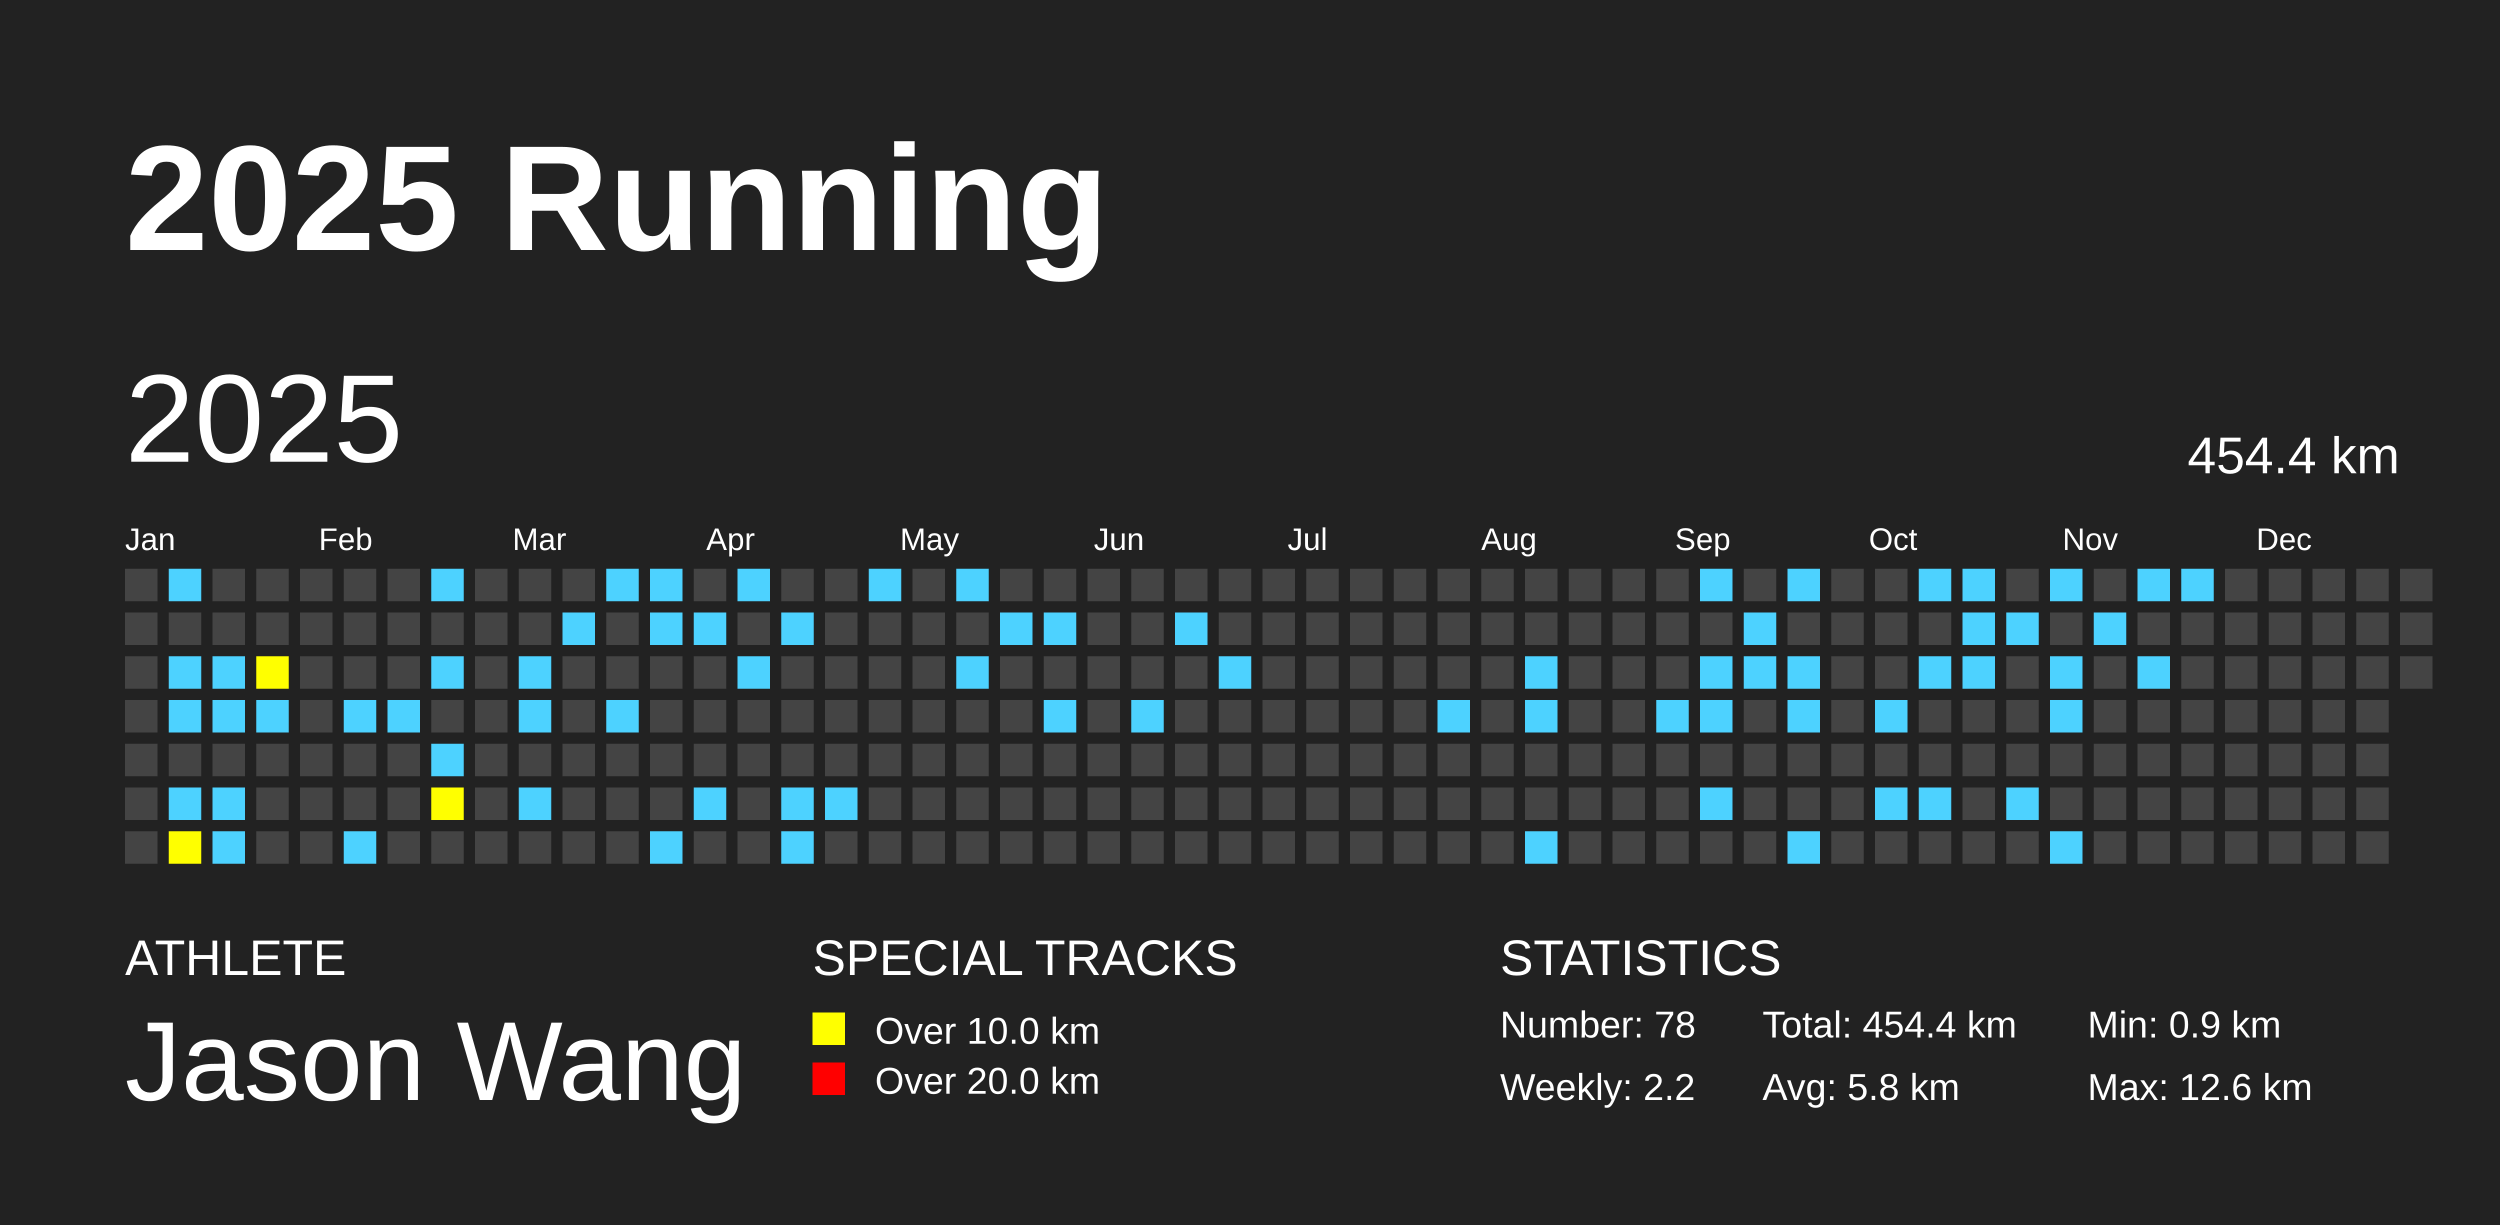
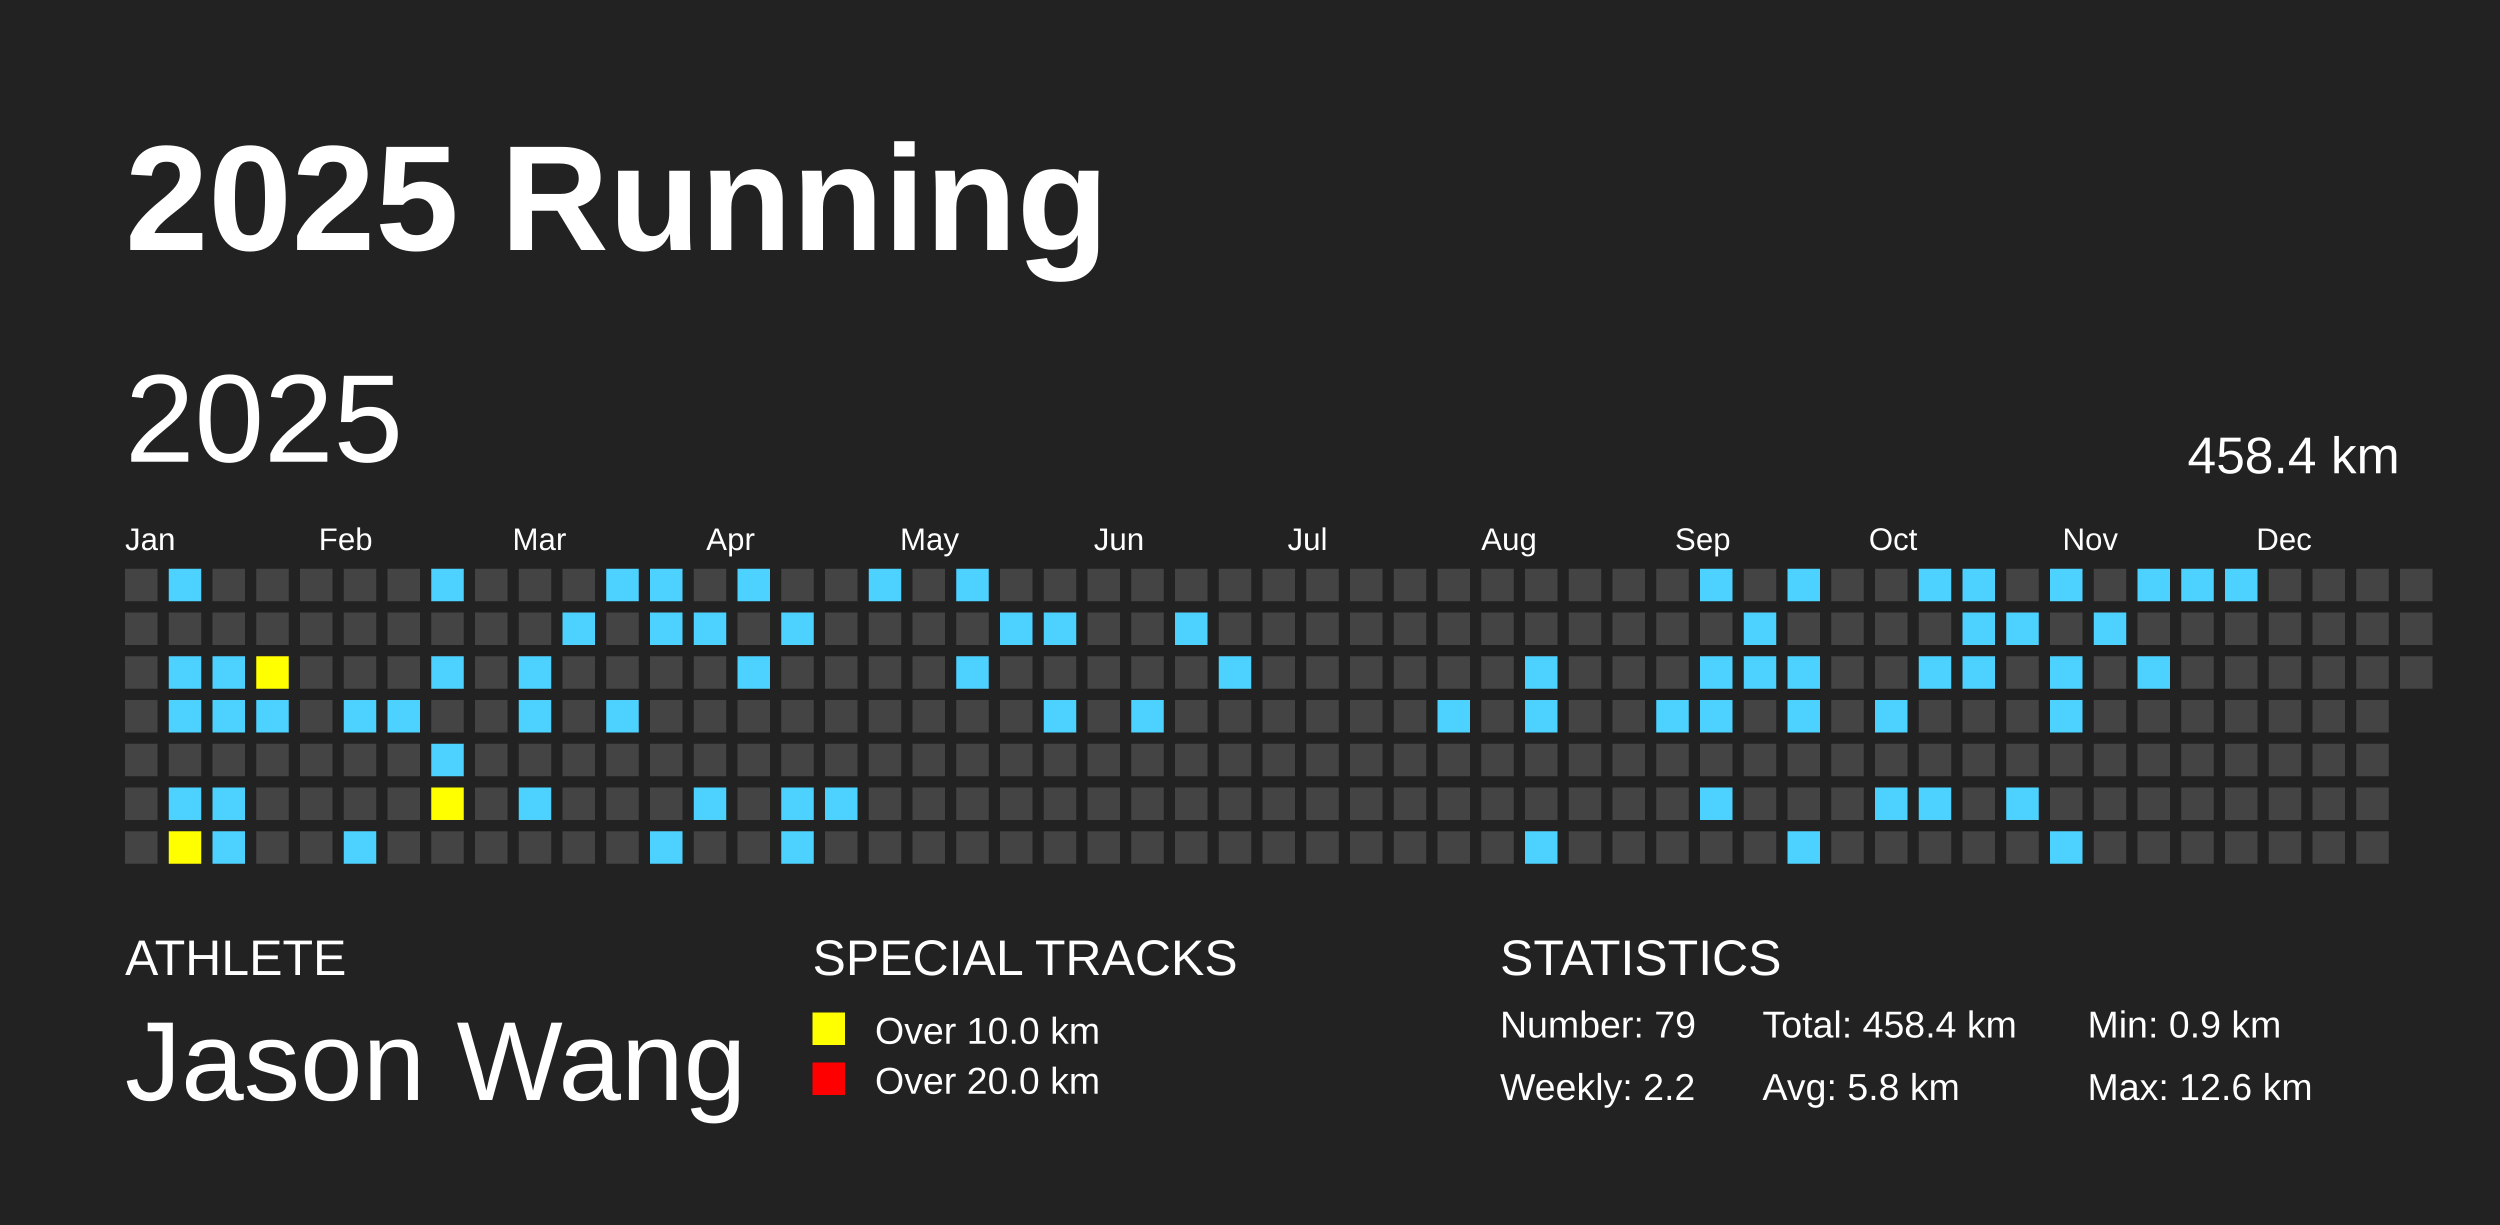
<svg xmlns="http://www.w3.org/2000/svg" baseProfile="full" height="98mm" version="1.1" viewBox="0,0,200,98" width="200mm">
  <defs />
  <rect fill="#222222" height="98" width="200" x="0" y="0" />
  <text fill="#FFFFFF" style="font-size:12px; font-family:Arial; font-weight:bold;" x="10" y="20">2025 Running</text>
  <text fill="#FFFFFF" style="font-size:4px; font-family:Arial" x="10" y="78">ATHLETE</text>
  <text fill="#FFFFFF" style="font-size:9px; font-family:Arial" x="10" y="88">Jason Wang</text>
  <text fill="#FFFFFF" style="font-size:4px; font-family:Arial" x="65" y="78">SPECIAL TRACKS</text>
  <rect fill="yellow" height="2.6" width="2.6" x="65" y="81" />
  <text fill="#FFFFFF" style="font-size:3px; font-family:Arial" x="70" y="83.5">Over 10.0 km</text>
  <rect fill="red" height="2.6" width="2.6" x="65" y="85" />
  <text fill="#FFFFFF" style="font-size:3px; font-family:Arial" x="70" y="87.5">Over 20.0 km</text>
  <text fill="#FFFFFF" style="font-size:4px; font-family:Arial" x="120" y="78">STATISTICS</text>
-   <text fill="#FFFFFF" style="font-size:3px; font-family:Arial" x="120" y="83">Number: 78</text>
+   <text fill="#FFFFFF" style="font-size:3px; font-family:Arial" x="120" y="83">Number: 79</text>
  <text fill="#FFFFFF" style="font-size:3px; font-family:Arial" x="120" y="88">Weekly: 2.2</text>
-   <text fill="#FFFFFF" style="font-size:3px; font-family:Arial" x="141" y="83">Total: 454.4 km</text>
+   <text fill="#FFFFFF" style="font-size:3px; font-family:Arial" x="141" y="83">Total: 458.4 km</text>
  <text fill="#FFFFFF" style="font-size:3px; font-family:Arial" x="141" y="88">Avg: 5.8 km</text>
  <text fill="#FFFFFF" style="font-size:3px; font-family:Arial" x="167" y="83">Min: 0.9 km</text>
  <text fill="#FFFFFF" style="font-size:3px; font-family:Arial" x="167" y="88">Max: 12.6 km</text>
  <text dominant-baseline="hanging" fill="#FFFFFF" style="font-size:10.0px; font-family:Arial;" x="10" y="30">2025</text>
-   <text dominant-baseline="hanging" fill="#FFFFFF" style="font-size:4.125px; font-family:Arial;" x="175" y="35">454.4 km</text>
+   <text dominant-baseline="hanging" fill="#FFFFFF" style="font-size:4.125px; font-family:Arial;" x="175" y="35">458.4 km</text>
  <text fill="#FFFFFF" style="font-size:2.5px; font-family:Arial" x="10.0" y="44">Jan</text>
  <text fill="#FFFFFF" style="font-size:2.5px; font-family:Arial" x="25.5" y="44">Feb</text>
  <text fill="#FFFFFF" style="font-size:2.5px; font-family:Arial" x="41.0" y="44">Mar</text>
  <text fill="#FFFFFF" style="font-size:2.5px; font-family:Arial" x="56.5" y="44">Apr</text>
  <text fill="#FFFFFF" style="font-size:2.5px; font-family:Arial" x="72.0" y="44">May</text>
  <text fill="#FFFFFF" style="font-size:2.5px; font-family:Arial" x="87.5" y="44">Jun</text>
  <text fill="#FFFFFF" style="font-size:2.5px; font-family:Arial" x="103.0" y="44">Jul</text>
  <text fill="#FFFFFF" style="font-size:2.5px; font-family:Arial" x="118.5" y="44">Aug</text>
  <text fill="#FFFFFF" style="font-size:2.5px; font-family:Arial" x="134.0" y="44">Sep</text>
  <text fill="#FFFFFF" style="font-size:2.5px; font-family:Arial" x="149.5" y="44">Oct</text>
  <text fill="#FFFFFF" style="font-size:2.5px; font-family:Arial" x="165.0" y="44">Nov</text>
  <text fill="#FFFFFF" style="font-size:2.5px; font-family:Arial" x="180.5" y="44">Dec</text>
  <rect fill="#444444" height="2.6" width="2.6" x="10.0" y="45.5" />
  <rect fill="#444444" height="2.6" width="2.6" x="10.0" y="49.0" />
  <rect fill="#444444" height="2.6" width="2.6" x="10.0" y="52.5" />
  <rect fill="#444444" height="2.6" width="2.6" x="10.0" y="56.0" />
  <rect fill="#444444" height="2.6" width="2.6" x="10.0" y="59.5" />
  <rect fill="#444444" height="2.6" width="2.6" x="10.0" y="63.0" />
  <rect fill="#444444" height="2.6" width="2.6" x="10.0" y="66.5" />
  <rect fill="#4DD2FF" height="2.6" width="2.6" x="13.5" y="45.5" />
  <rect fill="#444444" height="2.6" width="2.6" x="13.5" y="49.0" />
  <rect fill="#4DD2FF" height="2.6" width="2.6" x="13.5" y="52.5" />
  <rect fill="#4DD2FF" height="2.6" width="2.6" x="13.5" y="56.0" />
  <rect fill="#444444" height="2.6" width="2.6" x="13.5" y="59.5" />
  <rect fill="#4DD2FF" height="2.6" width="2.6" x="13.5" y="63.0" />
  <rect fill="yellow" height="2.6" width="2.6" x="13.5" y="66.5" />
  <rect fill="#444444" height="2.6" width="2.6" x="17.0" y="45.5" />
  <rect fill="#444444" height="2.6" width="2.6" x="17.0" y="49.0" />
  <rect fill="#4DD2FF" height="2.6" width="2.6" x="17.0" y="52.5" />
  <rect fill="#4DD2FF" height="2.6" width="2.6" x="17.0" y="56.0" />
  <rect fill="#444444" height="2.6" width="2.6" x="17.0" y="59.5" />
  <rect fill="#4DD2FF" height="2.6" width="2.6" x="17.0" y="63.0" />
  <rect fill="#4DD2FF" height="2.6" width="2.6" x="17.0" y="66.5" />
  <rect fill="#444444" height="2.6" width="2.6" x="20.5" y="45.5" />
  <rect fill="#444444" height="2.6" width="2.6" x="20.5" y="49.0" />
  <rect fill="yellow" height="2.6" width="2.6" x="20.5" y="52.5" />
  <rect fill="#4DD2FF" height="2.6" width="2.6" x="20.5" y="56.0" />
  <rect fill="#444444" height="2.6" width="2.6" x="20.5" y="59.5" />
  <rect fill="#444444" height="2.6" width="2.6" x="20.5" y="63.0" />
  <rect fill="#444444" height="2.6" width="2.6" x="20.5" y="66.5" />
  <rect fill="#444444" height="2.6" width="2.6" x="24.0" y="45.5" />
  <rect fill="#444444" height="2.6" width="2.6" x="24.0" y="49.0" />
  <rect fill="#444444" height="2.6" width="2.6" x="24.0" y="52.5" />
  <rect fill="#444444" height="2.6" width="2.6" x="24.0" y="56.0" />
  <rect fill="#444444" height="2.6" width="2.6" x="24.0" y="59.5" />
  <rect fill="#444444" height="2.6" width="2.6" x="24.0" y="63.0" />
  <rect fill="#444444" height="2.6" width="2.6" x="24.0" y="66.5" />
  <rect fill="#444444" height="2.6" width="2.6" x="27.5" y="45.5" />
  <rect fill="#444444" height="2.6" width="2.6" x="27.5" y="49.0" />
  <rect fill="#444444" height="2.6" width="2.6" x="27.5" y="52.5" />
  <rect fill="#4DD2FF" height="2.6" width="2.6" x="27.5" y="56.0" />
  <rect fill="#444444" height="2.6" width="2.6" x="27.5" y="59.5" />
  <rect fill="#444444" height="2.6" width="2.6" x="27.5" y="63.0" />
  <rect fill="#4DD2FF" height="2.6" width="2.6" x="27.5" y="66.5" />
  <rect fill="#444444" height="2.6" width="2.6" x="31.0" y="45.5" />
  <rect fill="#444444" height="2.6" width="2.6" x="31.0" y="49.0" />
  <rect fill="#444444" height="2.6" width="2.6" x="31.0" y="52.5" />
  <rect fill="#4DD2FF" height="2.6" width="2.6" x="31.0" y="56.0" />
  <rect fill="#444444" height="2.6" width="2.6" x="31.0" y="59.5" />
  <rect fill="#444444" height="2.6" width="2.6" x="31.0" y="63.0" />
  <rect fill="#444444" height="2.6" width="2.6" x="31.0" y="66.5" />
  <rect fill="#4DD2FF" height="2.6" width="2.6" x="34.5" y="45.5" />
  <rect fill="#444444" height="2.6" width="2.6" x="34.5" y="49.0" />
  <rect fill="#4DD2FF" height="2.6" width="2.6" x="34.5" y="52.5" />
  <rect fill="#444444" height="2.6" width="2.6" x="34.5" y="56.0" />
  <rect fill="#4DD2FF" height="2.6" width="2.6" x="34.5" y="59.5" />
  <rect fill="yellow" height="2.6" width="2.6" x="34.5" y="63.0" />
  <rect fill="#444444" height="2.6" width="2.6" x="34.5" y="66.5" />
  <rect fill="#444444" height="2.6" width="2.6" x="38.0" y="45.5" />
  <rect fill="#444444" height="2.6" width="2.6" x="38.0" y="49.0" />
  <rect fill="#444444" height="2.6" width="2.6" x="38.0" y="52.5" />
  <rect fill="#444444" height="2.6" width="2.6" x="38.0" y="56.0" />
  <rect fill="#444444" height="2.6" width="2.6" x="38.0" y="59.5" />
  <rect fill="#444444" height="2.6" width="2.6" x="38.0" y="63.0" />
  <rect fill="#444444" height="2.6" width="2.6" x="38.0" y="66.5" />
  <rect fill="#444444" height="2.6" width="2.6" x="41.5" y="45.5" />
  <rect fill="#444444" height="2.6" width="2.6" x="41.5" y="49.0" />
  <rect fill="#4DD2FF" height="2.6" width="2.6" x="41.5" y="52.5" />
  <rect fill="#4DD2FF" height="2.6" width="2.6" x="41.5" y="56.0" />
  <rect fill="#444444" height="2.6" width="2.6" x="41.5" y="59.5" />
  <rect fill="#4DD2FF" height="2.6" width="2.6" x="41.5" y="63.0" />
  <rect fill="#444444" height="2.6" width="2.6" x="41.5" y="66.5" />
  <rect fill="#444444" height="2.6" width="2.6" x="45.0" y="45.5" />
  <rect fill="#4DD2FF" height="2.6" width="2.6" x="45.0" y="49.0" />
  <rect fill="#444444" height="2.6" width="2.6" x="45.0" y="52.5" />
  <rect fill="#444444" height="2.6" width="2.6" x="45.0" y="56.0" />
  <rect fill="#444444" height="2.6" width="2.6" x="45.0" y="59.5" />
  <rect fill="#444444" height="2.6" width="2.6" x="45.0" y="63.0" />
  <rect fill="#444444" height="2.6" width="2.6" x="45.0" y="66.5" />
  <rect fill="#4DD2FF" height="2.6" width="2.6" x="48.5" y="45.5" />
  <rect fill="#444444" height="2.6" width="2.6" x="48.5" y="49.0" />
  <rect fill="#444444" height="2.6" width="2.6" x="48.5" y="52.5" />
  <rect fill="#4DD2FF" height="2.6" width="2.6" x="48.5" y="56.0" />
  <rect fill="#444444" height="2.6" width="2.6" x="48.5" y="59.5" />
  <rect fill="#444444" height="2.6" width="2.6" x="48.5" y="63.0" />
  <rect fill="#444444" height="2.6" width="2.6" x="48.5" y="66.5" />
  <rect fill="#4DD2FF" height="2.6" width="2.6" x="52.0" y="45.5" />
  <rect fill="#4DD2FF" height="2.6" width="2.6" x="52.0" y="49.0" />
  <rect fill="#444444" height="2.6" width="2.6" x="52.0" y="52.5" />
  <rect fill="#444444" height="2.6" width="2.6" x="52.0" y="56.0" />
  <rect fill="#444444" height="2.6" width="2.6" x="52.0" y="59.5" />
  <rect fill="#444444" height="2.6" width="2.6" x="52.0" y="63.0" />
  <rect fill="#4DD2FF" height="2.6" width="2.6" x="52.0" y="66.5" />
  <rect fill="#444444" height="2.6" width="2.6" x="55.5" y="45.5" />
  <rect fill="#4DD2FF" height="2.6" width="2.6" x="55.5" y="49.0" />
  <rect fill="#444444" height="2.6" width="2.6" x="55.5" y="52.5" />
  <rect fill="#444444" height="2.6" width="2.6" x="55.5" y="56.0" />
  <rect fill="#444444" height="2.6" width="2.6" x="55.5" y="59.5" />
  <rect fill="#4DD2FF" height="2.6" width="2.6" x="55.5" y="63.0" />
  <rect fill="#444444" height="2.6" width="2.6" x="55.5" y="66.5" />
  <rect fill="#4DD2FF" height="2.6" width="2.6" x="59.0" y="45.5" />
  <rect fill="#444444" height="2.6" width="2.6" x="59.0" y="49.0" />
  <rect fill="#4DD2FF" height="2.6" width="2.6" x="59.0" y="52.5" />
  <rect fill="#444444" height="2.6" width="2.6" x="59.0" y="56.0" />
  <rect fill="#444444" height="2.6" width="2.6" x="59.0" y="59.5" />
  <rect fill="#444444" height="2.6" width="2.6" x="59.0" y="63.0" />
  <rect fill="#444444" height="2.6" width="2.6" x="59.0" y="66.5" />
  <rect fill="#444444" height="2.6" width="2.6" x="62.5" y="45.5" />
  <rect fill="#4DD2FF" height="2.6" width="2.6" x="62.5" y="49.0" />
  <rect fill="#444444" height="2.6" width="2.6" x="62.5" y="52.5" />
  <rect fill="#444444" height="2.6" width="2.6" x="62.5" y="56.0" />
  <rect fill="#444444" height="2.6" width="2.6" x="62.5" y="59.5" />
  <rect fill="#4DD2FF" height="2.6" width="2.6" x="62.5" y="63.0" />
  <rect fill="#4DD2FF" height="2.6" width="2.6" x="62.5" y="66.5" />
  <rect fill="#444444" height="2.6" width="2.6" x="66.0" y="45.5" />
  <rect fill="#444444" height="2.6" width="2.6" x="66.0" y="49.0" />
  <rect fill="#444444" height="2.6" width="2.6" x="66.0" y="52.5" />
  <rect fill="#444444" height="2.6" width="2.6" x="66.0" y="56.0" />
  <rect fill="#444444" height="2.6" width="2.6" x="66.0" y="59.5" />
  <rect fill="#4DD2FF" height="2.6" width="2.6" x="66.0" y="63.0" />
  <rect fill="#444444" height="2.6" width="2.6" x="66.0" y="66.5" />
  <rect fill="#4DD2FF" height="2.6" width="2.6" x="69.5" y="45.5" />
  <rect fill="#444444" height="2.6" width="2.6" x="69.5" y="49.0" />
  <rect fill="#444444" height="2.6" width="2.6" x="69.5" y="52.5" />
  <rect fill="#444444" height="2.6" width="2.6" x="69.5" y="56.0" />
  <rect fill="#444444" height="2.6" width="2.6" x="69.5" y="59.5" />
  <rect fill="#444444" height="2.6" width="2.6" x="69.5" y="63.0" />
  <rect fill="#444444" height="2.6" width="2.6" x="69.5" y="66.5" />
  <rect fill="#444444" height="2.6" width="2.6" x="73.0" y="45.5" />
  <rect fill="#444444" height="2.6" width="2.6" x="73.0" y="49.0" />
  <rect fill="#444444" height="2.6" width="2.6" x="73.0" y="52.5" />
  <rect fill="#444444" height="2.6" width="2.6" x="73.0" y="56.0" />
  <rect fill="#444444" height="2.6" width="2.6" x="73.0" y="59.5" />
  <rect fill="#444444" height="2.6" width="2.6" x="73.0" y="63.0" />
  <rect fill="#444444" height="2.6" width="2.6" x="73.0" y="66.5" />
  <rect fill="#4DD2FF" height="2.6" width="2.6" x="76.5" y="45.5" />
  <rect fill="#444444" height="2.6" width="2.6" x="76.5" y="49.0" />
  <rect fill="#4DD2FF" height="2.6" width="2.6" x="76.5" y="52.5" />
  <rect fill="#444444" height="2.6" width="2.6" x="76.5" y="56.0" />
  <rect fill="#444444" height="2.6" width="2.6" x="76.5" y="59.5" />
  <rect fill="#444444" height="2.6" width="2.6" x="76.5" y="63.0" />
  <rect fill="#444444" height="2.6" width="2.6" x="76.5" y="66.5" />
  <rect fill="#444444" height="2.6" width="2.6" x="80.0" y="45.5" />
  <rect fill="#4DD2FF" height="2.6" width="2.6" x="80.0" y="49.0" />
  <rect fill="#444444" height="2.6" width="2.6" x="80.0" y="52.5" />
  <rect fill="#444444" height="2.6" width="2.6" x="80.0" y="56.0" />
  <rect fill="#444444" height="2.6" width="2.6" x="80.0" y="59.5" />
  <rect fill="#444444" height="2.6" width="2.6" x="80.0" y="63.0" />
  <rect fill="#444444" height="2.6" width="2.6" x="80.0" y="66.5" />
  <rect fill="#444444" height="2.6" width="2.6" x="83.5" y="45.5" />
  <rect fill="#4DD2FF" height="2.6" width="2.6" x="83.5" y="49.0" />
  <rect fill="#444444" height="2.6" width="2.6" x="83.5" y="52.5" />
  <rect fill="#4DD2FF" height="2.6" width="2.6" x="83.5" y="56.0" />
  <rect fill="#444444" height="2.6" width="2.6" x="83.5" y="59.5" />
  <rect fill="#444444" height="2.6" width="2.6" x="83.5" y="63.0" />
  <rect fill="#444444" height="2.6" width="2.6" x="83.5" y="66.5" />
  <rect fill="#444444" height="2.6" width="2.6" x="87.0" y="45.5" />
  <rect fill="#444444" height="2.6" width="2.6" x="87.0" y="49.0" />
  <rect fill="#444444" height="2.6" width="2.6" x="87.0" y="52.5" />
  <rect fill="#444444" height="2.6" width="2.6" x="87.0" y="56.0" />
  <rect fill="#444444" height="2.6" width="2.6" x="87.0" y="59.5" />
  <rect fill="#444444" height="2.6" width="2.6" x="87.0" y="63.0" />
  <rect fill="#444444" height="2.6" width="2.6" x="87.0" y="66.5" />
  <rect fill="#444444" height="2.6" width="2.6" x="90.5" y="45.5" />
  <rect fill="#444444" height="2.6" width="2.6" x="90.5" y="49.0" />
  <rect fill="#444444" height="2.6" width="2.6" x="90.5" y="52.5" />
  <rect fill="#4DD2FF" height="2.6" width="2.6" x="90.5" y="56.0" />
  <rect fill="#444444" height="2.6" width="2.6" x="90.5" y="59.5" />
  <rect fill="#444444" height="2.6" width="2.6" x="90.5" y="63.0" />
  <rect fill="#444444" height="2.6" width="2.6" x="90.5" y="66.5" />
  <rect fill="#444444" height="2.6" width="2.6" x="94.0" y="45.5" />
  <rect fill="#4DD2FF" height="2.6" width="2.6" x="94.0" y="49.0" />
  <rect fill="#444444" height="2.6" width="2.6" x="94.0" y="52.5" />
  <rect fill="#444444" height="2.6" width="2.6" x="94.0" y="56.0" />
  <rect fill="#444444" height="2.6" width="2.6" x="94.0" y="59.5" />
  <rect fill="#444444" height="2.6" width="2.6" x="94.0" y="63.0" />
  <rect fill="#444444" height="2.6" width="2.6" x="94.0" y="66.5" />
  <rect fill="#444444" height="2.6" width="2.6" x="97.5" y="45.5" />
  <rect fill="#444444" height="2.6" width="2.6" x="97.5" y="49.0" />
  <rect fill="#4DD2FF" height="2.6" width="2.6" x="97.5" y="52.5" />
  <rect fill="#444444" height="2.6" width="2.6" x="97.5" y="56.0" />
  <rect fill="#444444" height="2.6" width="2.6" x="97.5" y="59.5" />
  <rect fill="#444444" height="2.6" width="2.6" x="97.5" y="63.0" />
  <rect fill="#444444" height="2.6" width="2.6" x="97.5" y="66.5" />
  <rect fill="#444444" height="2.6" width="2.6" x="101.0" y="45.5" />
  <rect fill="#444444" height="2.6" width="2.6" x="101.0" y="49.0" />
  <rect fill="#444444" height="2.6" width="2.6" x="101.0" y="52.5" />
  <rect fill="#444444" height="2.6" width="2.6" x="101.0" y="56.0" />
  <rect fill="#444444" height="2.6" width="2.6" x="101.0" y="59.5" />
  <rect fill="#444444" height="2.6" width="2.6" x="101.0" y="63.0" />
  <rect fill="#444444" height="2.6" width="2.6" x="101.0" y="66.5" />
  <rect fill="#444444" height="2.6" width="2.6" x="104.5" y="45.5" />
  <rect fill="#444444" height="2.6" width="2.6" x="104.5" y="49.0" />
  <rect fill="#444444" height="2.6" width="2.6" x="104.5" y="52.5" />
  <rect fill="#444444" height="2.6" width="2.6" x="104.5" y="56.0" />
  <rect fill="#444444" height="2.6" width="2.6" x="104.5" y="59.5" />
  <rect fill="#444444" height="2.6" width="2.6" x="104.5" y="63.0" />
  <rect fill="#444444" height="2.6" width="2.6" x="104.5" y="66.5" />
  <rect fill="#444444" height="2.6" width="2.6" x="108.0" y="45.5" />
  <rect fill="#444444" height="2.6" width="2.6" x="108.0" y="49.0" />
  <rect fill="#444444" height="2.6" width="2.6" x="108.0" y="52.5" />
  <rect fill="#444444" height="2.6" width="2.6" x="108.0" y="56.0" />
  <rect fill="#444444" height="2.6" width="2.6" x="108.0" y="59.5" />
  <rect fill="#444444" height="2.6" width="2.6" x="108.0" y="63.0" />
  <rect fill="#444444" height="2.6" width="2.6" x="108.0" y="66.5" />
  <rect fill="#444444" height="2.6" width="2.6" x="111.5" y="45.5" />
  <rect fill="#444444" height="2.6" width="2.6" x="111.5" y="49.0" />
  <rect fill="#444444" height="2.6" width="2.6" x="111.5" y="52.5" />
  <rect fill="#444444" height="2.6" width="2.6" x="111.5" y="56.0" />
  <rect fill="#444444" height="2.6" width="2.6" x="111.5" y="59.5" />
  <rect fill="#444444" height="2.6" width="2.6" x="111.5" y="63.0" />
  <rect fill="#444444" height="2.6" width="2.6" x="111.5" y="66.5" />
  <rect fill="#444444" height="2.6" width="2.6" x="115.0" y="45.5" />
  <rect fill="#444444" height="2.6" width="2.6" x="115.0" y="49.0" />
  <rect fill="#444444" height="2.6" width="2.6" x="115.0" y="52.5" />
  <rect fill="#4DD2FF" height="2.6" width="2.6" x="115.0" y="56.0" />
  <rect fill="#444444" height="2.6" width="2.6" x="115.0" y="59.5" />
  <rect fill="#444444" height="2.6" width="2.6" x="115.0" y="63.0" />
  <rect fill="#444444" height="2.6" width="2.6" x="115.0" y="66.5" />
  <rect fill="#444444" height="2.6" width="2.6" x="118.5" y="45.5" />
  <rect fill="#444444" height="2.6" width="2.6" x="118.5" y="49.0" />
  <rect fill="#444444" height="2.6" width="2.6" x="118.5" y="52.5" />
  <rect fill="#444444" height="2.6" width="2.6" x="118.5" y="56.0" />
  <rect fill="#444444" height="2.6" width="2.6" x="118.5" y="59.5" />
  <rect fill="#444444" height="2.6" width="2.6" x="118.5" y="63.0" />
  <rect fill="#444444" height="2.6" width="2.6" x="118.5" y="66.5" />
  <rect fill="#444444" height="2.6" width="2.6" x="122.0" y="45.5" />
  <rect fill="#444444" height="2.6" width="2.6" x="122.0" y="49.0" />
  <rect fill="#4DD2FF" height="2.6" width="2.6" x="122.0" y="52.5" />
  <rect fill="#4DD2FF" height="2.6" width="2.6" x="122.0" y="56.0" />
  <rect fill="#444444" height="2.6" width="2.6" x="122.0" y="59.5" />
  <rect fill="#444444" height="2.6" width="2.6" x="122.0" y="63.0" />
  <rect fill="#4DD2FF" height="2.6" width="2.6" x="122.0" y="66.5" />
  <rect fill="#444444" height="2.6" width="2.6" x="125.5" y="45.5" />
  <rect fill="#444444" height="2.6" width="2.6" x="125.5" y="49.0" />
  <rect fill="#444444" height="2.6" width="2.6" x="125.5" y="52.5" />
  <rect fill="#444444" height="2.6" width="2.6" x="125.5" y="56.0" />
  <rect fill="#444444" height="2.6" width="2.6" x="125.5" y="59.5" />
  <rect fill="#444444" height="2.6" width="2.6" x="125.5" y="63.0" />
  <rect fill="#444444" height="2.6" width="2.6" x="125.5" y="66.5" />
  <rect fill="#444444" height="2.6" width="2.6" x="129.0" y="45.5" />
  <rect fill="#444444" height="2.6" width="2.6" x="129.0" y="49.0" />
  <rect fill="#444444" height="2.6" width="2.6" x="129.0" y="52.5" />
  <rect fill="#444444" height="2.6" width="2.6" x="129.0" y="56.0" />
  <rect fill="#444444" height="2.6" width="2.6" x="129.0" y="59.5" />
  <rect fill="#444444" height="2.6" width="2.6" x="129.0" y="63.0" />
  <rect fill="#444444" height="2.6" width="2.6" x="129.0" y="66.5" />
  <rect fill="#444444" height="2.6" width="2.6" x="132.5" y="45.5" />
  <rect fill="#444444" height="2.6" width="2.6" x="132.5" y="49.0" />
  <rect fill="#444444" height="2.6" width="2.6" x="132.5" y="52.5" />
  <rect fill="#4DD2FF" height="2.6" width="2.6" x="132.5" y="56.0" />
  <rect fill="#444444" height="2.6" width="2.6" x="132.5" y="59.5" />
  <rect fill="#444444" height="2.6" width="2.6" x="132.5" y="63.0" />
  <rect fill="#444444" height="2.6" width="2.6" x="132.5" y="66.5" />
  <rect fill="#4DD2FF" height="2.6" width="2.6" x="136.0" y="45.5" />
  <rect fill="#444444" height="2.6" width="2.6" x="136.0" y="49.0" />
  <rect fill="#4DD2FF" height="2.6" width="2.6" x="136.0" y="52.5" />
  <rect fill="#4DD2FF" height="2.6" width="2.6" x="136.0" y="56.0" />
  <rect fill="#444444" height="2.6" width="2.6" x="136.0" y="59.5" />
  <rect fill="#4DD2FF" height="2.6" width="2.6" x="136.0" y="63.0" />
  <rect fill="#444444" height="2.6" width="2.6" x="136.0" y="66.5" />
  <rect fill="#444444" height="2.6" width="2.6" x="139.5" y="45.5" />
  <rect fill="#4DD2FF" height="2.6" width="2.6" x="139.5" y="49.0" />
  <rect fill="#4DD2FF" height="2.6" width="2.6" x="139.5" y="52.5" />
  <rect fill="#444444" height="2.6" width="2.6" x="139.5" y="56.0" />
  <rect fill="#444444" height="2.6" width="2.6" x="139.5" y="59.5" />
  <rect fill="#444444" height="2.6" width="2.6" x="139.5" y="63.0" />
  <rect fill="#444444" height="2.6" width="2.6" x="139.5" y="66.5" />
  <rect fill="#4DD2FF" height="2.6" width="2.6" x="143.0" y="45.5" />
  <rect fill="#444444" height="2.6" width="2.6" x="143.0" y="49.0" />
  <rect fill="#4DD2FF" height="2.6" width="2.6" x="143.0" y="52.5" />
  <rect fill="#4DD2FF" height="2.6" width="2.6" x="143.0" y="56.0" />
  <rect fill="#444444" height="2.6" width="2.6" x="143.0" y="59.5" />
  <rect fill="#444444" height="2.6" width="2.6" x="143.0" y="63.0" />
  <rect fill="#4DD2FF" height="2.6" width="2.6" x="143.0" y="66.5" />
  <rect fill="#444444" height="2.6" width="2.6" x="146.5" y="45.5" />
  <rect fill="#444444" height="2.6" width="2.6" x="146.5" y="49.0" />
  <rect fill="#444444" height="2.6" width="2.6" x="146.5" y="52.5" />
  <rect fill="#444444" height="2.6" width="2.6" x="146.5" y="56.0" />
  <rect fill="#444444" height="2.6" width="2.6" x="146.5" y="59.5" />
  <rect fill="#444444" height="2.6" width="2.6" x="146.5" y="63.0" />
  <rect fill="#444444" height="2.6" width="2.6" x="146.5" y="66.5" />
  <rect fill="#444444" height="2.6" width="2.6" x="150.0" y="45.5" />
  <rect fill="#444444" height="2.6" width="2.6" x="150.0" y="49.0" />
  <rect fill="#444444" height="2.6" width="2.6" x="150.0" y="52.5" />
  <rect fill="#4DD2FF" height="2.6" width="2.6" x="150.0" y="56.0" />
  <rect fill="#444444" height="2.6" width="2.6" x="150.0" y="59.5" />
  <rect fill="#4DD2FF" height="2.6" width="2.6" x="150.0" y="63.0" />
  <rect fill="#444444" height="2.6" width="2.6" x="150.0" y="66.5" />
  <rect fill="#4DD2FF" height="2.6" width="2.6" x="153.5" y="45.5" />
  <rect fill="#444444" height="2.6" width="2.6" x="153.5" y="49.0" />
  <rect fill="#4DD2FF" height="2.6" width="2.6" x="153.5" y="52.5" />
  <rect fill="#444444" height="2.6" width="2.6" x="153.5" y="56.0" />
  <rect fill="#444444" height="2.6" width="2.6" x="153.5" y="59.5" />
  <rect fill="#4DD2FF" height="2.6" width="2.6" x="153.5" y="63.0" />
  <rect fill="#444444" height="2.6" width="2.6" x="153.5" y="66.5" />
  <rect fill="#4DD2FF" height="2.6" width="2.6" x="157.0" y="45.5" />
  <rect fill="#4DD2FF" height="2.6" width="2.6" x="157.0" y="49.0" />
  <rect fill="#4DD2FF" height="2.6" width="2.6" x="157.0" y="52.5" />
  <rect fill="#444444" height="2.6" width="2.6" x="157.0" y="56.0" />
  <rect fill="#444444" height="2.6" width="2.6" x="157.0" y="59.5" />
  <rect fill="#444444" height="2.6" width="2.6" x="157.0" y="63.0" />
  <rect fill="#444444" height="2.6" width="2.6" x="157.0" y="66.5" />
  <rect fill="#444444" height="2.6" width="2.6" x="160.5" y="45.5" />
  <rect fill="#4DD2FF" height="2.6" width="2.6" x="160.5" y="49.0" />
  <rect fill="#444444" height="2.6" width="2.6" x="160.5" y="52.5" />
  <rect fill="#444444" height="2.6" width="2.6" x="160.5" y="56.0" />
  <rect fill="#444444" height="2.6" width="2.6" x="160.5" y="59.5" />
  <rect fill="#4DD2FF" height="2.6" width="2.6" x="160.5" y="63.0" />
  <rect fill="#444444" height="2.6" width="2.6" x="160.5" y="66.5" />
  <rect fill="#4DD2FF" height="2.6" width="2.6" x="164.0" y="45.5" />
  <rect fill="#444444" height="2.6" width="2.6" x="164.0" y="49.0" />
  <rect fill="#4DD2FF" height="2.6" width="2.6" x="164.0" y="52.5" />
  <rect fill="#4DD2FF" height="2.6" width="2.6" x="164.0" y="56.0" />
  <rect fill="#444444" height="2.6" width="2.6" x="164.0" y="59.5" />
  <rect fill="#444444" height="2.6" width="2.6" x="164.0" y="63.0" />
  <rect fill="#4DD2FF" height="2.6" width="2.6" x="164.0" y="66.5" />
  <rect fill="#444444" height="2.6" width="2.6" x="167.5" y="45.5" />
  <rect fill="#4DD2FF" height="2.6" width="2.6" x="167.5" y="49.0" />
  <rect fill="#444444" height="2.6" width="2.6" x="167.5" y="52.5" />
  <rect fill="#444444" height="2.6" width="2.6" x="167.5" y="56.0" />
  <rect fill="#444444" height="2.6" width="2.6" x="167.5" y="59.5" />
  <rect fill="#444444" height="2.6" width="2.6" x="167.5" y="63.0" />
  <rect fill="#444444" height="2.6" width="2.6" x="167.5" y="66.5" />
  <rect fill="#4DD2FF" height="2.6" width="2.6" x="171.0" y="45.5" />
  <rect fill="#444444" height="2.6" width="2.6" x="171.0" y="49.0" />
  <rect fill="#4DD2FF" height="2.6" width="2.6" x="171.0" y="52.5" />
  <rect fill="#444444" height="2.6" width="2.6" x="171.0" y="56.0" />
  <rect fill="#444444" height="2.6" width="2.6" x="171.0" y="59.5" />
  <rect fill="#444444" height="2.6" width="2.6" x="171.0" y="63.0" />
  <rect fill="#444444" height="2.6" width="2.6" x="171.0" y="66.5" />
  <rect fill="#4DD2FF" height="2.6" width="2.6" x="174.5" y="45.5" />
  <rect fill="#444444" height="2.6" width="2.6" x="174.5" y="49.0" />
  <rect fill="#444444" height="2.6" width="2.6" x="174.5" y="52.5" />
  <rect fill="#444444" height="2.6" width="2.6" x="174.5" y="56.0" />
  <rect fill="#444444" height="2.6" width="2.6" x="174.5" y="59.5" />
  <rect fill="#444444" height="2.6" width="2.6" x="174.5" y="63.0" />
  <rect fill="#444444" height="2.6" width="2.6" x="174.5" y="66.5" />
-   <rect fill="#444444" height="2.6" width="2.6" x="178.0" y="45.5" />
+   <rect fill="#4DD2FF" height="2.6" width="2.6" x="178.0" y="45.5" />
  <rect fill="#444444" height="2.6" width="2.6" x="178.0" y="49.0" />
  <rect fill="#444444" height="2.6" width="2.6" x="178.0" y="52.5" />
  <rect fill="#444444" height="2.6" width="2.6" x="178.0" y="56.0" />
  <rect fill="#444444" height="2.6" width="2.6" x="178.0" y="59.5" />
  <rect fill="#444444" height="2.6" width="2.6" x="178.0" y="63.0" />
  <rect fill="#444444" height="2.6" width="2.6" x="178.0" y="66.5" />
  <rect fill="#444444" height="2.6" width="2.6" x="181.5" y="45.5" />
  <rect fill="#444444" height="2.6" width="2.6" x="181.5" y="49.0" />
  <rect fill="#444444" height="2.6" width="2.6" x="181.5" y="52.5" />
  <rect fill="#444444" height="2.6" width="2.6" x="181.5" y="56.0" />
  <rect fill="#444444" height="2.6" width="2.6" x="181.5" y="59.5" />
  <rect fill="#444444" height="2.6" width="2.6" x="181.5" y="63.0" />
  <rect fill="#444444" height="2.6" width="2.6" x="181.5" y="66.5" />
  <rect fill="#444444" height="2.6" width="2.6" x="185.0" y="45.5" />
  <rect fill="#444444" height="2.6" width="2.6" x="185.0" y="49.0" />
  <rect fill="#444444" height="2.6" width="2.6" x="185.0" y="52.5" />
  <rect fill="#444444" height="2.6" width="2.6" x="185.0" y="56.0" />
  <rect fill="#444444" height="2.6" width="2.6" x="185.0" y="59.5" />
  <rect fill="#444444" height="2.6" width="2.6" x="185.0" y="63.0" />
  <rect fill="#444444" height="2.6" width="2.6" x="185.0" y="66.5" />
  <rect fill="#444444" height="2.6" width="2.6" x="188.5" y="45.5" />
  <rect fill="#444444" height="2.6" width="2.6" x="188.5" y="49.0" />
  <rect fill="#444444" height="2.6" width="2.6" x="188.5" y="52.5" />
  <rect fill="#444444" height="2.6" width="2.6" x="188.5" y="56.0" />
  <rect fill="#444444" height="2.6" width="2.6" x="188.5" y="59.5" />
  <rect fill="#444444" height="2.6" width="2.6" x="188.5" y="63.0" />
  <rect fill="#444444" height="2.6" width="2.6" x="188.5" y="66.5" />
  <rect fill="#444444" height="2.6" width="2.6" x="192.0" y="45.5" />
  <rect fill="#444444" height="2.6" width="2.6" x="192.0" y="49.0" />
  <rect fill="#444444" height="2.6" width="2.6" x="192.0" y="52.5" />
</svg>
